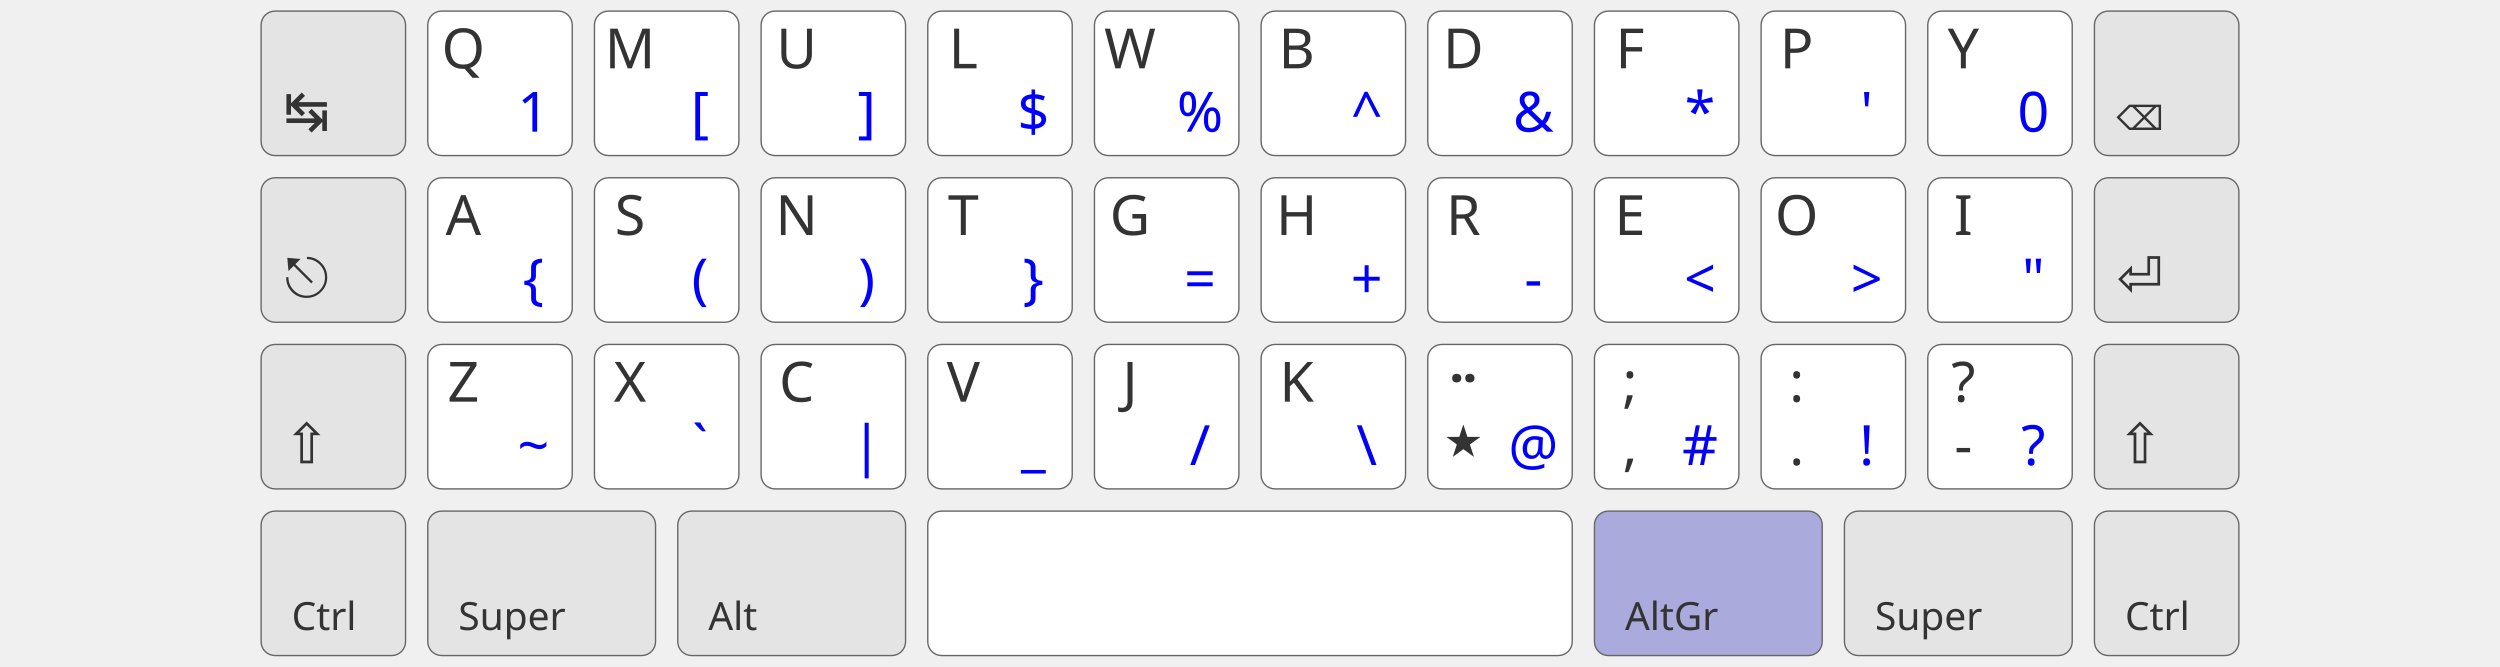
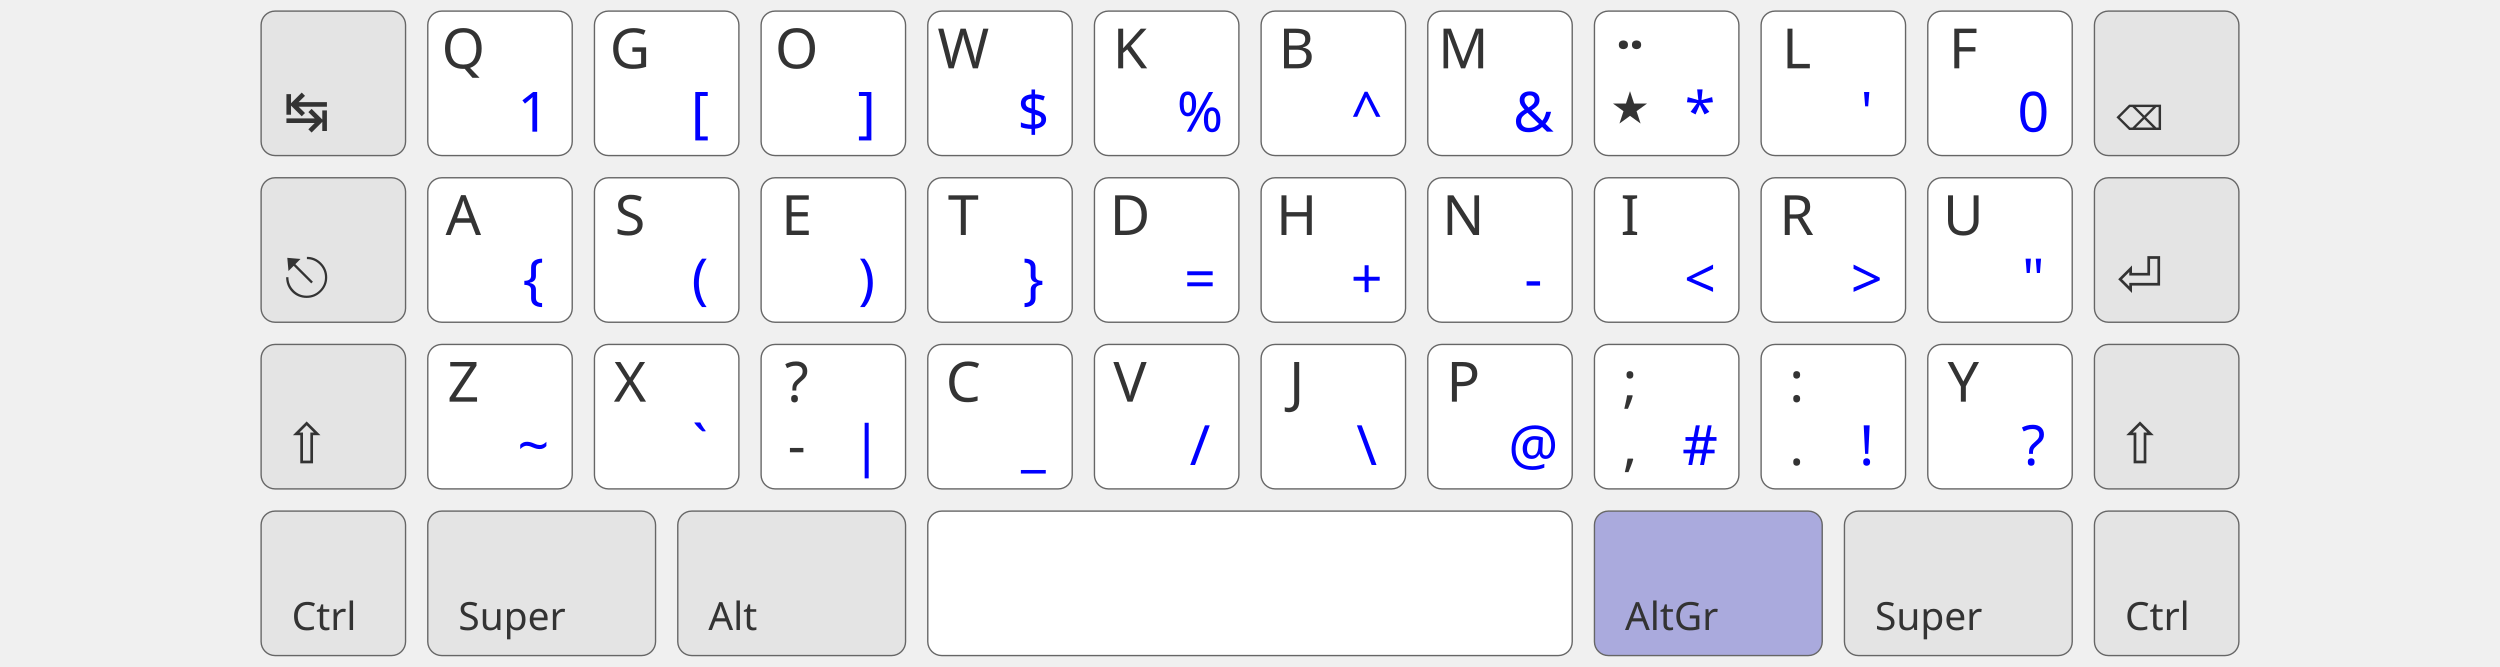
<svg xmlns="http://www.w3.org/2000/svg" class="gnu" viewBox="0 60 900 240">
  <style>
    rect, path {
      stroke: #666;
      stroke-width: .5px;
      fill: #fff;
    }
    .specialKey,
    .specialKey rect {
      fill: #e4e4e4;
    }
    .specialKey text {
      fill: #333;
    }
    text {
      fill: #333;
      font: normal 20px sans-serif;
      text-align: center;
    }

    #row_AD { transform: translate(64px,  64px); }
    #row_AC { transform: translate(64px, 124px); }
    #row_AB { transform: translate(64px, 184px); }
    #row_AA { transform: translate(64px, 244px); }

    /* .left   { transform: translate(-15px, 0); } */
    /* .right  { transform: translate(+15px, 0); } */

    .specialKey .win,
    .specialKey .gnu {
      font-size: 14px;
    }
    .specialKey .win,
    .specialKey .mac,
    .specialKey .gnu {
      display: none;
    }
    .mac .specialKey .mac,
    .gnu .specialKey .gnu,
    .win .specialKey .win { display: block; }

    /* dimmed AltGr + bold dead keys */
    .level3, .level4 { fill: blue; }
    .level5, .level6 { fill: green; }
    .deadKey {
      /* fill: red; */
      font-size: 16px;
      transform: translateY(-3px);
    }
    .diacritic {
      font-size: 24px;
      font-weight: bolder;
      transform: translateY(8px);
    }

    /* hide Level4 (Shift+AltGr) unless AltGr is pressed */
    .level4        { display: none; }
    .altgr .level4 { display: block; }

    /* highlight AltGr + Dead Keys */
    .dk .level1, .altgr .level1,
    .dk .level2, .altgr .level2 { opacity: 0.25; }
    .dk .level5, .altgr .level3,
    .dk .level6, .altgr .level4 { opacity: 1; }
    .dk .level3,
    .dk .level4 { display: none; }

    #altgr { fill: #aad; }

    @media (prefers-color-scheme: dark) {
      rect, path { stroke: #777; fill: #333; }
      .specialKey, .specialKey rect, .specialKey path { fill: #444; }
      text { fill: #baa; }
      .specialKey text { fill: #777; }
      .level1, .level2 { opacity: .4; }
      .level3, .level4 { opacity: 1; fill: #66a; }
      .level5, .level6 { fill: #6a6; }
      .deadKey { fill: #f44; }
      #altgr { fill: #558; }
    }
  </style>
  <g id="row_AD">
    <g class="left">
      <g class="specialKey" transform="translate(30)">
        <rect width="52" height="52" rx="5" ry="5" />
        <text x="16.4" y="42.8" text-anchor="middle">↹</text>
      </g>
      <g transform="translate(90)">
        <rect width="52" height="52" rx="5" ry="5" />
        <g class="key" text-anchor="middle">
          <text x="12.8" y="20.6" class="level2">Q</text>
          <text x="38.0" y="43.4" class="level3">1</text>
        </g>
      </g>
      <g transform="translate(150)">
        <rect width="52" height="52" rx="5" ry="5" />
        <g class="key" text-anchor="middle">
-           <text x="12.8" y="20.6" class="level2">M</text>
+           <text x="12.8" y="20.6" class="level2">G</text>
          <text x="38.0" y="43.4" class="level3">[</text>
        </g>
      </g>
      <g transform="translate(210)">
        <rect width="52" height="52" rx="5" ry="5" />
        <g class="key" text-anchor="middle">
-           <text x="12.8" y="20.6" class="level2">U</text>
+           <text x="12.8" y="20.6" class="level2">O</text>
          <text x="38.0" y="43.4" class="level3">]</text>
        </g>
      </g>
      <g transform="translate(270)">
        <rect width="52" height="52" rx="5" ry="5" />
        <g class="key" text-anchor="middle">
-           <text x="12.8" y="20.6" class="level2">L</text>
+           <text x="12.8" y="20.6" class="level2">W</text>
          <text x="38.0" y="43.4" class="level3">$</text>
        </g>
      </g>
      <g transform="translate(330)">
        <rect width="52" height="52" rx="5" ry="5" />
        <g class="key" text-anchor="middle">
-           <text x="12.8" y="20.6" class="level2">W</text>
+           <text x="12.8" y="20.6" class="level2">K</text>
          <text x="38.0" y="43.4" class="level3">%</text>
        </g>
      </g>
    </g>
    <g class="right">
      <g transform="translate(390)">
        <rect width="52" height="52" rx="5" ry="5" />
        <g class="key" text-anchor="middle">
          <text x="12.8" y="20.6" class="level2">B</text>
          <text x="38.0" y="43.4" class="level3">^</text>
        </g>
      </g>
      <g transform="translate(450)">
        <rect width="52" height="52" rx="5" ry="5" />
        <g class="key" text-anchor="middle">
-           <text x="12.8" y="20.6" class="level2">D</text>
+           <text x="12.8" y="20.6" class="level2">M</text>
          <text x="38.0" y="43.4" class="level3">&amp;</text>
        </g>
      </g>
      <g transform="translate(510)">
        <rect width="52" height="52" rx="5" ry="5" />
        <g class="key" text-anchor="middle">
+           <text x="12.8" y="43.4" class="level1 deadKey">★</text>
+           <text x="12.8" y="20.6" class="level2 deadKey diacritic">¨</text>
+           <text x="38.0" y="43.4" class="level3">*</text>
+         </g>
+       </g>
+       <g transform="translate(570)">
+         <rect width="52" height="52" rx="5" ry="5" />
+         <g class="key" text-anchor="middle">
+           <text x="12.8" y="20.6" class="level2">L</text>
+           <text x="38.0" y="43.4" class="level3">'</text>
+         </g>
+       </g>
+       <g transform="translate(630)">
+         <rect width="52" height="52" rx="5" ry="5" />
+         <g class="key" text-anchor="middle">
          <text x="12.8" y="20.6" class="level2">F</text>
-           <text x="38.0" y="43.4" class="level3">*</text>
-         </g>
-       </g>
-       <g transform="translate(570)">
-         <rect width="52" height="52" rx="5" ry="5" />
-         <g class="key" text-anchor="middle">
-           <text x="12.8" y="20.6" class="level2">P</text>
-           <text x="38.0" y="43.4" class="level3">'</text>
-         </g>
-       </g>
-       <g transform="translate(630)">
-         <rect width="52" height="52" rx="5" ry="5" />
-         <g class="key" text-anchor="middle">
-           <text x="12.8" y="20.6" class="level2">Y</text>
          <text x="38.0" y="43.4" class="level3">0</text>
        </g>
      </g>
      <g class="specialKey" transform="translate(690)">
        <rect width="52" height="52" rx="5" ry="5" />
        <g class="key" text-anchor="middle">
          <text x="16.4" y="42.8" text-anchor="middle" style="font-size: 12px;">⌫</text>
        </g>
      </g>
    </g>
  </g>
  <g id="row_AC">
    <g class="left">
      <g class="specialKey" transform="translate(30)">
        <rect width="52" height="52" rx="5" ry="5" />
        <text x="16.4" y="42.8" text-anchor="middle">⎋</text>
      </g>
      <g transform="translate(90)">
        <rect width="52" height="52" rx="5" ry="5" />
        <g class="key" text-anchor="middle">
          <text x="12.8" y="20.6" class="level2">A</text>
          <text x="38.0" y="43.4" class="level3">{</text>
        </g>
      </g>
      <g transform="translate(150)">
        <rect width="52" height="52" rx="5" ry="5" />
        <g class="key" text-anchor="middle">
          <text x="12.8" y="20.6" class="level2">S</text>
          <text x="38.0" y="43.4" class="level3">(</text>
        </g>
      </g>
      <g transform="translate(210)">
        <rect width="52" height="52" rx="5" ry="5" />
        <g class="key" text-anchor="middle">
-           <text x="12.8" y="20.6" class="level2">N</text>
+           <text x="12.8" y="20.6" class="level2">E</text>
          <text x="38.0" y="43.4" class="level3">)</text>
        </g>
      </g>
      <g transform="translate(270)">
        <rect width="52" height="52" rx="5" ry="5" />
        <g class="key" text-anchor="middle">
          <text x="12.8" y="20.6" class="level2">T</text>
          <text x="38.0" y="43.4" class="level3">}</text>
        </g>
      </g>
      <g transform="translate(330)">
        <rect width="52" height="52" rx="5" ry="5" />
        <g class="key" text-anchor="middle">
-           <text x="12.8" y="20.6" class="level2">G</text>
+           <text x="12.8" y="20.6" class="level2">D</text>
          <text x="38.0" y="43.4" class="level3">=</text>
        </g>
      </g>
    </g>
    <g class="right">
      <g transform="translate(390)">
        <rect width="52" height="52" rx="5" ry="5" />
        <g class="key" text-anchor="middle">
          <text x="12.8" y="20.6" class="level2">H</text>
          <text x="38.0" y="43.4" class="level3">+</text>
        </g>
      </g>
      <g transform="translate(450)">
        <rect width="52" height="52" rx="5" ry="5" />
        <g class="key" text-anchor="middle">
+           <text x="12.8" y="20.6" class="level2">N</text>
+           <text x="38.0" y="43.4" class="level3">-</text>
+         </g>
+       </g>
+       <g transform="translate(510)">
+         <rect width="52" height="52" rx="5" ry="5" />
+         <g class="key" text-anchor="middle">
+           <text x="12.8" y="20.6" class="level2">I</text>
+           <text x="38.0" y="43.4" class="level3">&lt;</text>
+         </g>
+       </g>
+       <g transform="translate(570)">
+         <rect width="52" height="52" rx="5" ry="5" />
+         <g class="key" text-anchor="middle">
          <text x="12.8" y="20.6" class="level2">R</text>
-           <text x="38.0" y="43.4" class="level3">-</text>
-         </g>
-       </g>
-       <g transform="translate(510)">
-         <rect width="52" height="52" rx="5" ry="5" />
-         <g class="key" text-anchor="middle">
-           <text x="12.8" y="20.6" class="level2">E</text>
-           <text x="38.0" y="43.4" class="level3">&lt;</text>
-         </g>
-       </g>
-       <g transform="translate(570)">
-         <rect width="52" height="52" rx="5" ry="5" />
-         <g class="key" text-anchor="middle">
-           <text x="12.8" y="20.6" class="level2">O</text>
          <text x="38.0" y="43.4" class="level3">&gt;</text>
        </g>
      </g>
      <g transform="translate(630)">
        <rect width="52" height="52" rx="5" ry="5" />
        <g class="key" text-anchor="middle">
-           <text x="12.8" y="20.6" class="level2">I</text>
+           <text x="12.8" y="20.6" class="level2">U</text>
          <text x="38.0" y="43.4" class="level3">"</text>
        </g>
      </g>
      <g class="specialKey" transform="translate(690)">
        <rect width="52" height="52" rx="5" ry="5" />
        <text x="16.4" y="42.8" text-anchor="middle">⏎</text>
      </g>
    </g>
  </g>
  <g id="row_AB">
    <g class="left">
      <g class="specialKey" transform="translate(30)">
        <rect width="52" height="52" rx="5" ry="5" />
        <text x="16.4" y="42.8" text-anchor="middle">⇧</text>
      </g>
      <g transform="translate(90)">
        <rect width="52" height="52" rx="5" ry="5" />
        <g class="key" text-anchor="middle">
          <text x="12.8" y="20.6" class="level2">Z</text>
          <text x="38.0" y="43.4" class="level3">~</text>
        </g>
      </g>
      <g transform="translate(150)">
        <rect width="52" height="52" rx="5" ry="5" />
        <g class="key" text-anchor="middle">
          <text x="12.8" y="20.6" class="level2">X</text>
          <text x="38.0" y="43.4" class="level3">`</text>
        </g>
      </g>
      <g transform="translate(210)">
        <rect width="52" height="52" rx="5" ry="5" />
        <g class="key" text-anchor="middle">
+           <text x="12.8" y="43.4" class="level1">-</text>
+           <text x="12.8" y="20.6" class="level2">?</text>
+           <text x="38.0" y="43.4" class="level3">|</text>
+         </g>
+       </g>
+       <g transform="translate(270)">
+         <rect width="52" height="52" rx="5" ry="5" />
+         <g class="key" text-anchor="middle">
          <text x="12.8" y="20.6" class="level2">C</text>
-           <text x="38.0" y="43.4" class="level3">|</text>
-         </g>
-       </g>
-       <g transform="translate(270)">
+           <text x="38.0" y="43.4" class="level3">_</text>
+         </g>
+       </g>
+       <g transform="translate(330)">
        <rect width="52" height="52" rx="5" ry="5" />
        <g class="key" text-anchor="middle">
          <text x="12.8" y="20.6" class="level2">V</text>
-           <text x="38.0" y="43.4" class="level3">_</text>
-         </g>
-       </g>
-       <g transform="translate(330)">
-         <rect width="52" height="52" rx="5" ry="5" />
-         <g class="key" text-anchor="middle">
-           <text x="12.8" y="20.6" class="level2">J</text>
          <text x="38.0" y="43.4" class="level3">/</text>
        </g>
      </g>
    </g>
    <g class="right">
      <g transform="translate(390)">
        <rect width="52" height="52" rx="5" ry="5" />
        <g class="key" text-anchor="middle">
-           <text x="12.8" y="20.6" class="level2">K</text>
+           <text x="12.8" y="20.6" class="level2">J</text>
          <text x="38.0" y="43.4" class="level3">\</text>
        </g>
      </g>
      <g transform="translate(450)">
        <rect width="52" height="52" rx="5" ry="5" />
        <g class="key" text-anchor="middle">
-           <text x="12.8" y="43.4" class="level1 deadKey">★</text>
-           <text x="12.8" y="20.6" class="level2 deadKey diacritic">¨</text>
+           <text x="12.8" y="20.6" class="level2">P</text>
          <text x="38.0" y="43.4" class="level3">@</text>
        </g>
      </g>
      <g transform="translate(510)">
        <rect width="52" height="52" rx="5" ry="5" />
        <g class="key" text-anchor="middle">
          <text x="12.8" y="43.4" class="level1">,</text>
          <text x="12.8" y="20.6" class="level2">;</text>
          <text x="38.0" y="43.4" class="level3">#</text>
        </g>
      </g>
      <g transform="translate(570)">
        <rect width="52" height="52" rx="5" ry="5" />
        <g class="key" text-anchor="middle">
          <text x="12.8" y="43.4" class="level1">.</text>
          <text x="12.8" y="20.6" class="level2">:</text>
          <text x="38.0" y="43.4" class="level3">!</text>
        </g>
      </g>
      <g transform="translate(630)">
        <rect width="52" height="52" rx="5" ry="5" />
        <g class="key" text-anchor="middle">
-           <text x="12.8" y="43.4" class="level1">-</text>
-           <text x="12.8" y="20.6" class="level2">?</text>
+           <text x="12.8" y="20.6" class="level2">Y</text>
          <text x="38.0" y="43.4" class="level3">?</text>
        </g>
      </g>
      <g class="specialKey" transform="translate(690)">
        <rect width="52" height="52" rx="5" ry="5" />
        <text x="16.4" y="42.8" text-anchor="middle">⇧</text>
      </g>
    </g>
  </g>
  <g id="row_AA">
    <g class="left">
      <g class="specialKey" transform="translate(30)">
        <rect width="52" height="52" rx="5" ry="5" />
        <text x="11.0" y="42.8" class="win gnu">Ctrl</text>
        <text x="16.4" y="42.8" class="mac" text-anchor="middle">⌃</text>
      </g>
      <g class="specialKey" transform="translate(90)">
        <rect width="82" height="52" rx="5" ry="5" />
        <text x="11.0" y="42.8" class="win">Win</text>
        <text x="11.0" y="42.8" class="gnu">Super</text>
        <text x="16.4" y="42.8" class="mac" text-anchor="middle">⌘</text>
      </g>
      <g class="specialKey" transform="translate(180)">
        <rect width="82" height="52" rx="5" ry="5" />
        <text x="11.0" y="42.8" class="win gnu">Alt</text>
        <text x="16.4" y="42.8" class="mac" text-anchor="middle">⌥</text>
      </g>
    </g>
    <g class="homeKey" transform="translate(270)">
      <rect width="232" height="52" rx="5" ry="5" />
    </g>
    <g class="right">
      <g class="specialKey" transform="translate(510)">
        <rect width="82" height="52" rx="5" ry="5" id="altgr" />
        <text x="11.0" y="42.8" class="win gnu">AltGr</text>
        <text x="16.4" y="42.8" class="mac" text-anchor="middle">⌥</text>
      </g>
      <g class="specialKey" transform="translate(600)">
        <rect width="82" height="52" rx="5" ry="5" />
        <text x="11.0" y="42.8" class="win">Win</text>
        <text x="11.0" y="42.8" class="gnu">Super</text>
        <text x="16.4" y="42.8" class="mac" text-anchor="middle">⌘</text>
      </g>
      <g class="specialKey" transform="translate(690)">
        <rect width="52" height="52" rx="5" ry="5" />
        <text x="11.0" y="42.8" class="win gnu">Ctrl</text>
        <text x="16.4" y="42.8" class="mac" text-anchor="middle">⌃</text>
      </g>
    </g>
  </g>
</svg>
